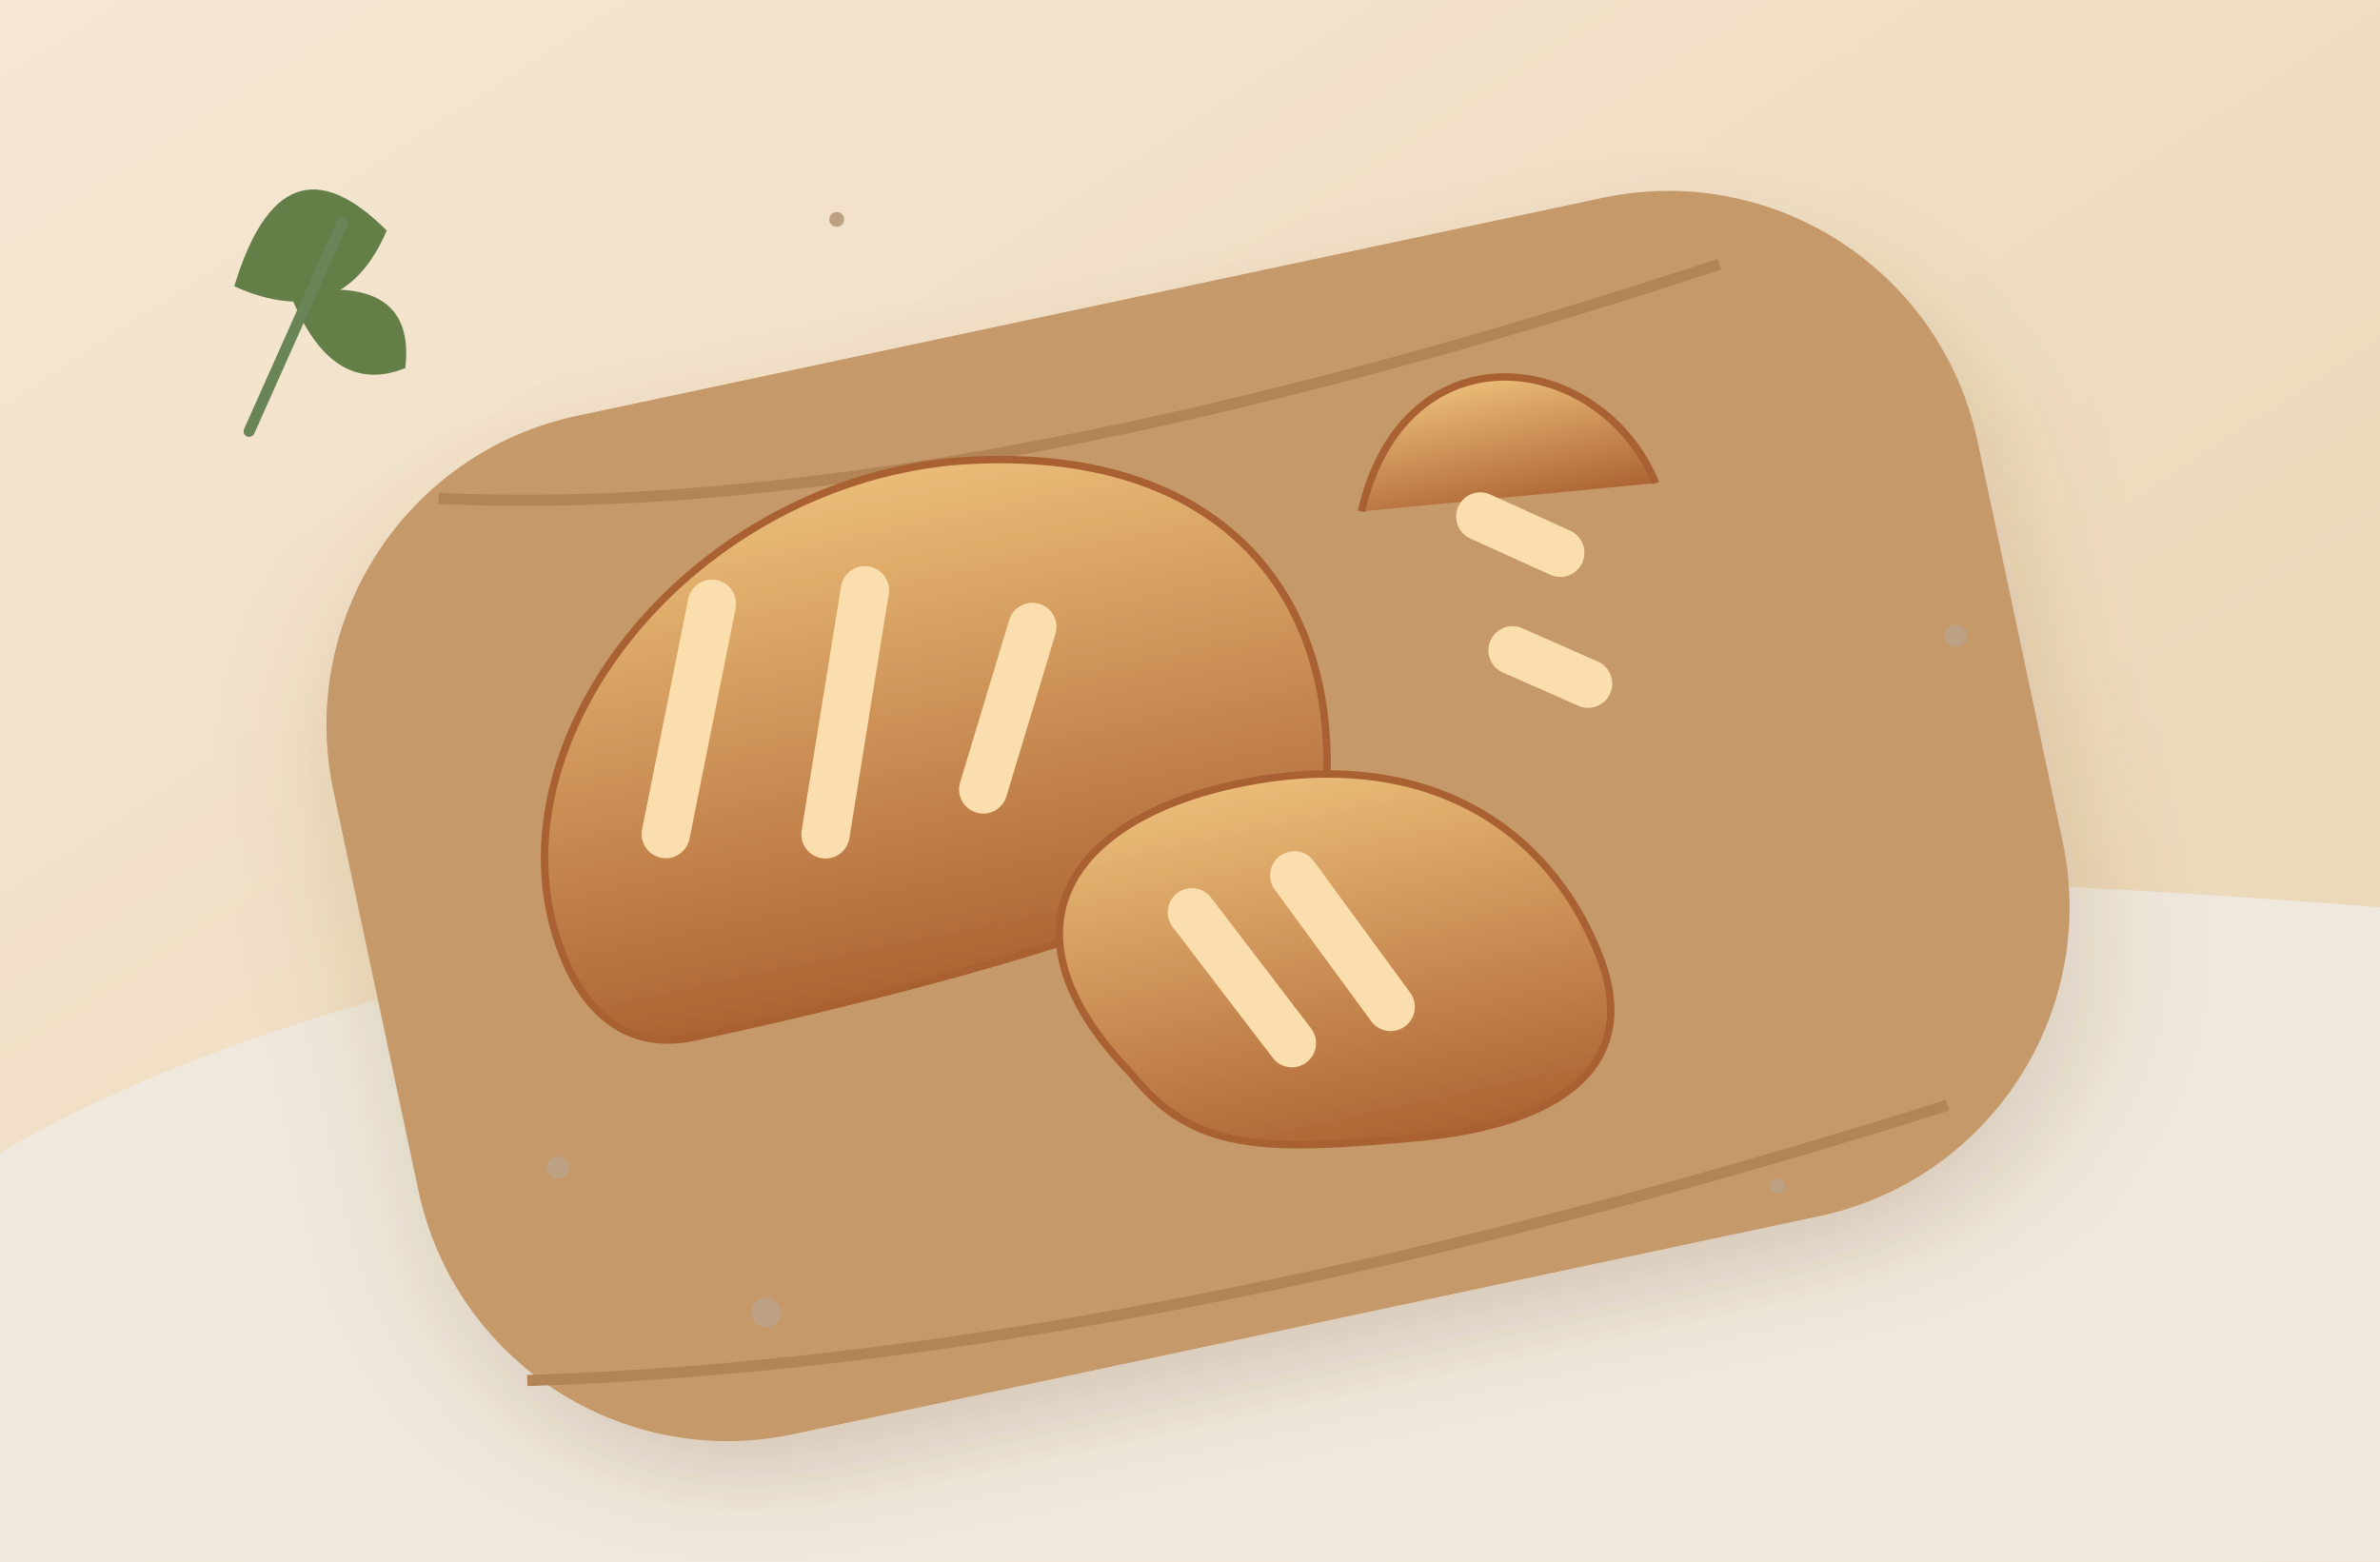
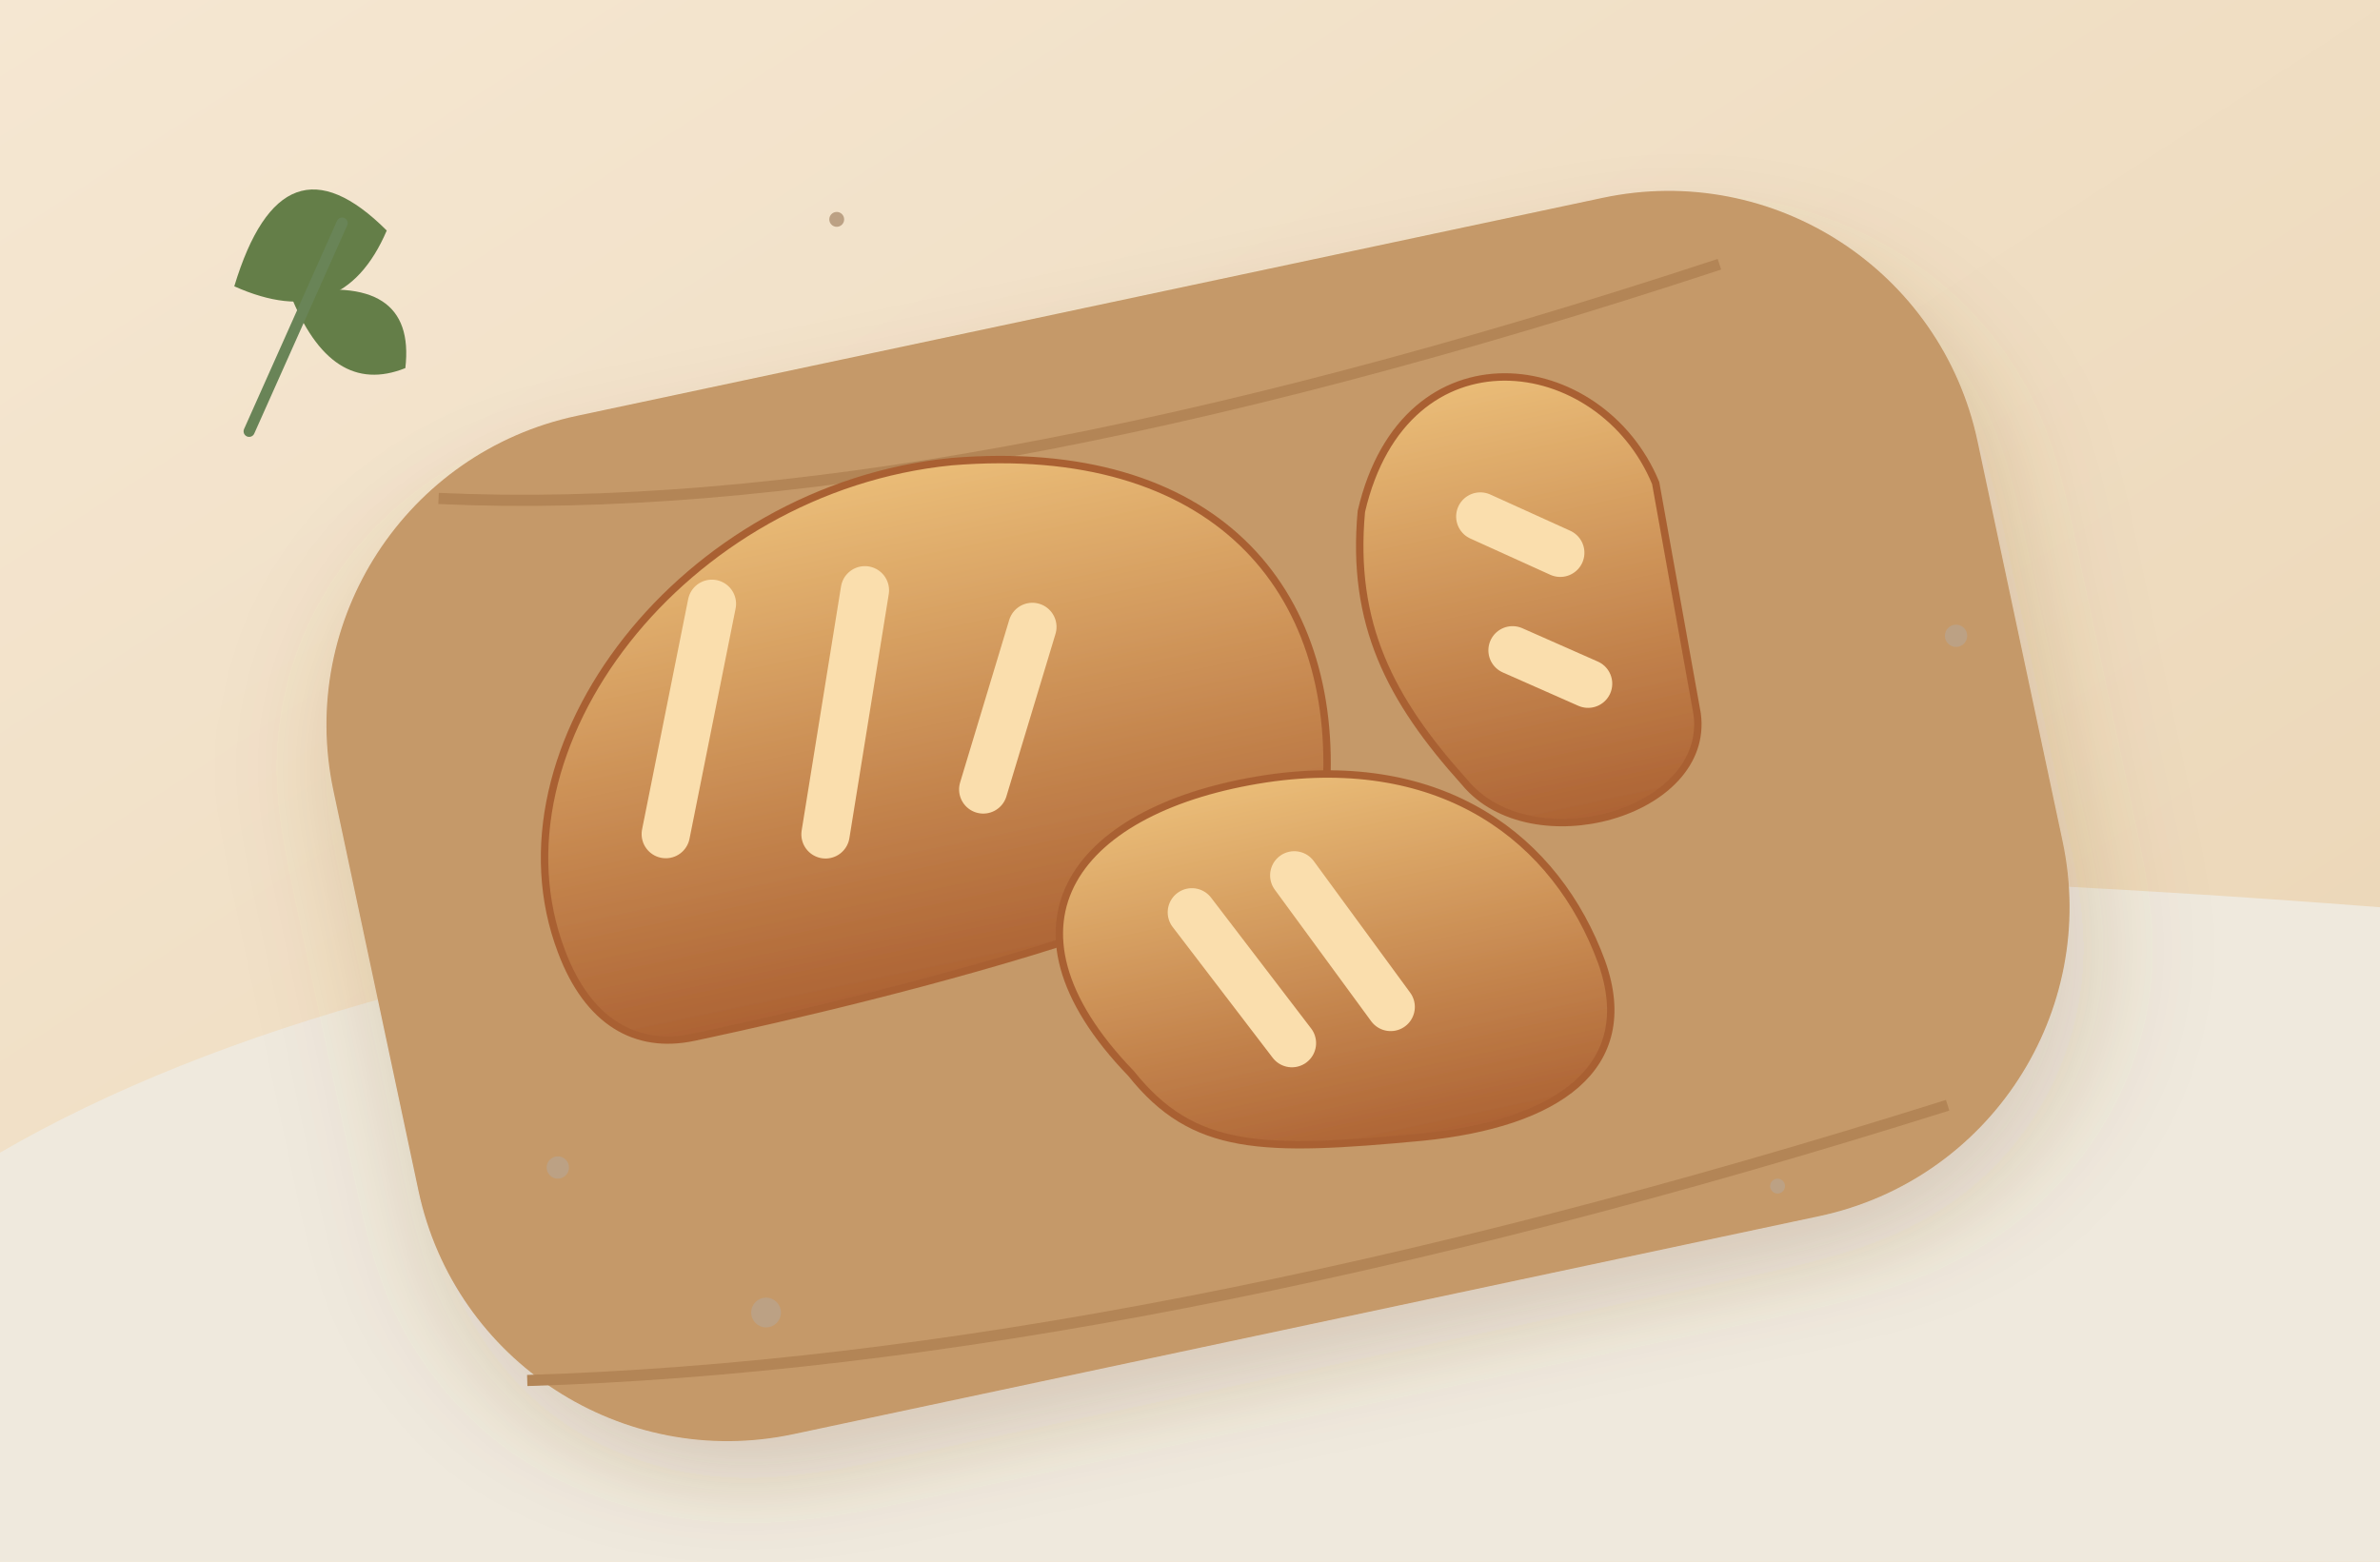
<svg xmlns="http://www.w3.org/2000/svg" viewBox="0 0 640 420">
  <defs>
    <linearGradient id="bg" x2="1" y2="1">
      <stop stop-color="#F5E7D2" />
      <stop offset="1" stop-color="#EAD4B3" />
    </linearGradient>
    <linearGradient id="crust" x2="0" y2="1">
      <stop stop-color="#EABC77" />
      <stop offset="1" stop-color="#AD6334" />
    </linearGradient>
    <filter id="sh">
      <feDropShadow dy="12" stdDeviation="14" flood-color="#7D542C" flood-opacity=".2" />
    </filter>
  </defs>
  <rect width="640" height="420" fill="url(#bg)" />
  <path d="M0 310q176-102 640-66v176H0Z" fill="#EFE9DD" />
  <g filter="url(#sh)" transform="rotate(-12 310 220)">
    <rect x="96" y="82" width="452" height="280" rx="85" fill="#C59969" />
    <path d="M140 96q130 34 350 10M114 333q160 29 389 7" fill="none" stroke="#B38556" stroke-width="3" />
    <g fill="url(#crust)" stroke="#A96133" stroke-width="2">
-       <path d="M147 222c-9-58 58-115 130-107 70 9 95 55 80 108-7 29-163 29-180 29-16 0-27-10-30-30z" />
-       <path d="M290 286c-30-48 1-73 52-70 48 3 73 32 78 67 4 30-21 40-57 36-43-5-61-9-73-33z" />
-       <path d="M382 151c22-47 72-29 79 9 1-2 63c-2 27-52 30-65 5-15-26-21-48-12-77z" />
+       <path d="M147 222c-9-58 58-115 130-107 70 9 95 55 80 108-7 29-163 29-180 29-16 0-27-10-30-30Z" />
+       <path d="M290 286c-30-48 1-73 52-70 48 3 73 32 78 67 4 30-21 40-57 36-43-5-61-9-73-33Z" />
+       <path d="M382 151c22-47 72-29 79 9l-2 63c-2 27-52 30-65 5-15-26-21-48-12-77Z" />
    </g>
    <g fill="none" stroke="#FADEAD" stroke-width="13" stroke-linecap="round">
      <path d="m206 139-25 58m66-53-24 62m66-43-22 40m48 44 19 40m10-44 18 40m51-124 19 14m-18 23 18 13" />
    </g>
  </g>
  <g fill="#BCA184">
    <circle cx="150" cy="314" r="3" />
    <circle cx="526" cy="171" r="3" />
    <circle cx="225" cy="59" r="2" />
    <circle cx="206" cy="353" r="4" />
    <circle cx="478" cy="319" r="2" />
  </g>
  <g fill="#647E48">
-     <path d="M63 77q13-43 41-15-12 28-41 15z" />
-     <path d="M78 79q34-6 31 20-20 8-31-20z" />
+     <path d="M63 77q13-43 41-15-12 28-41 15Z" />
+     <path d="M78 79q34-6 31 20-20 8-31-20Z" />
  </g>
  <path d="m67 116 25-56" stroke="#698457" stroke-width="3" stroke-linecap="round" />
</svg>
